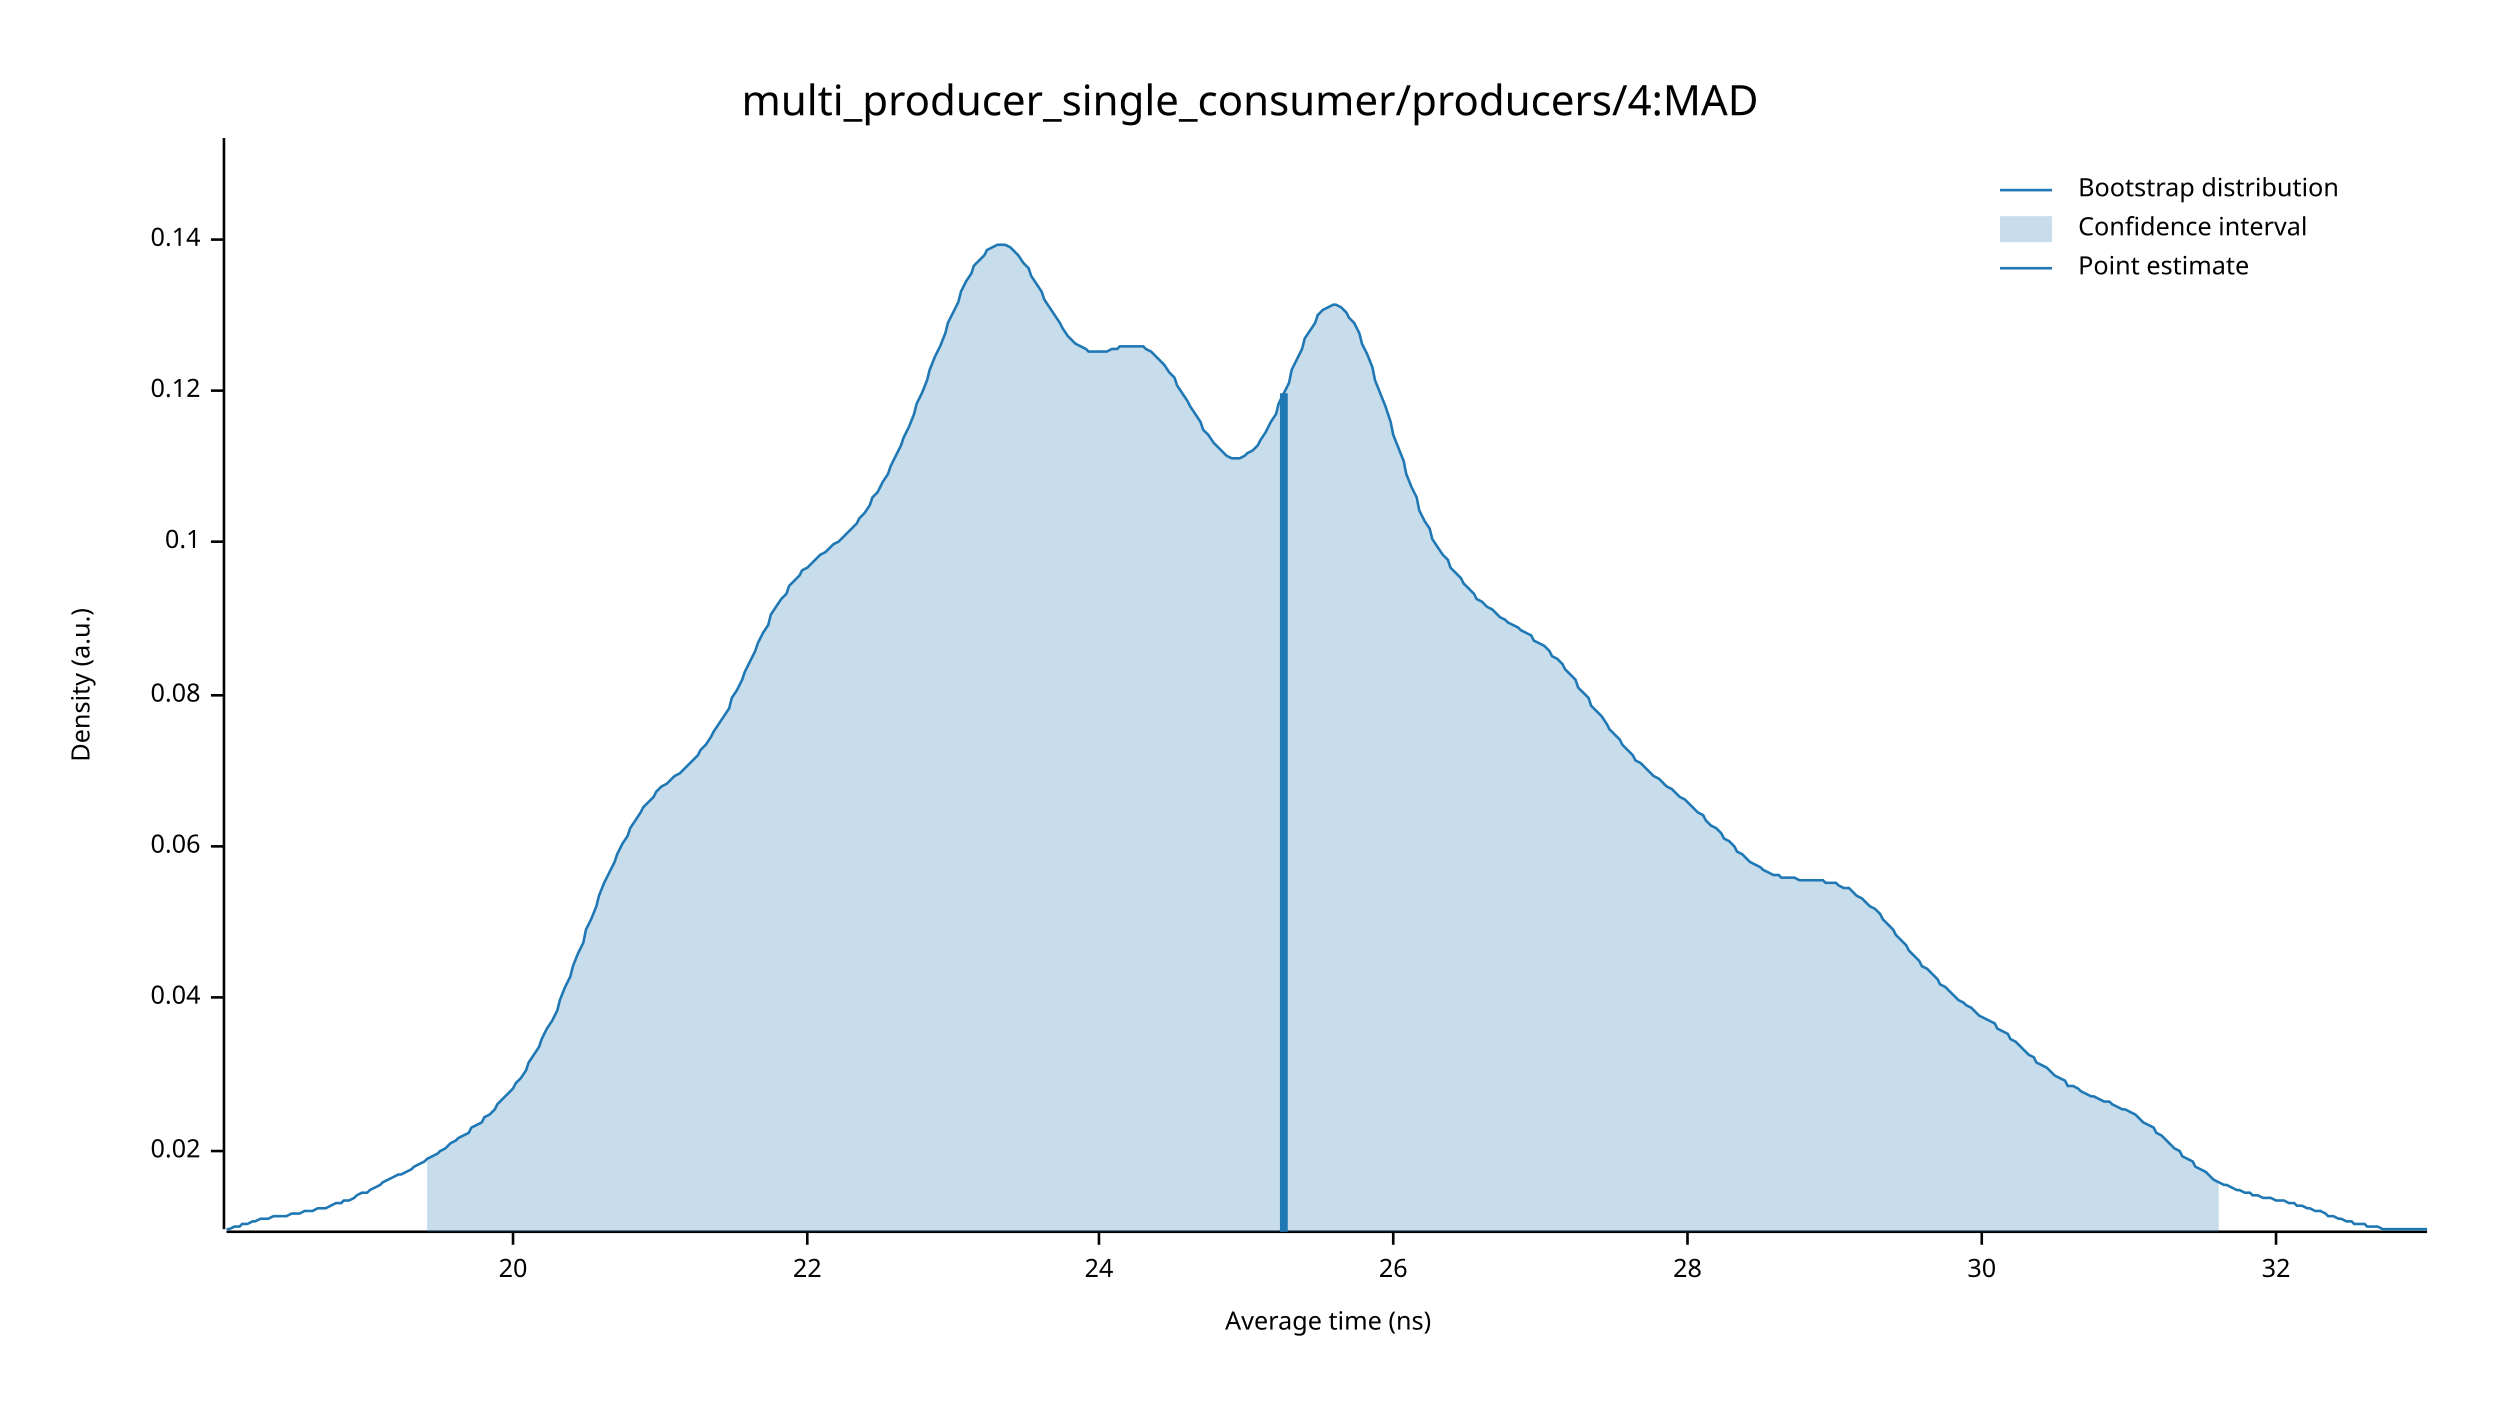
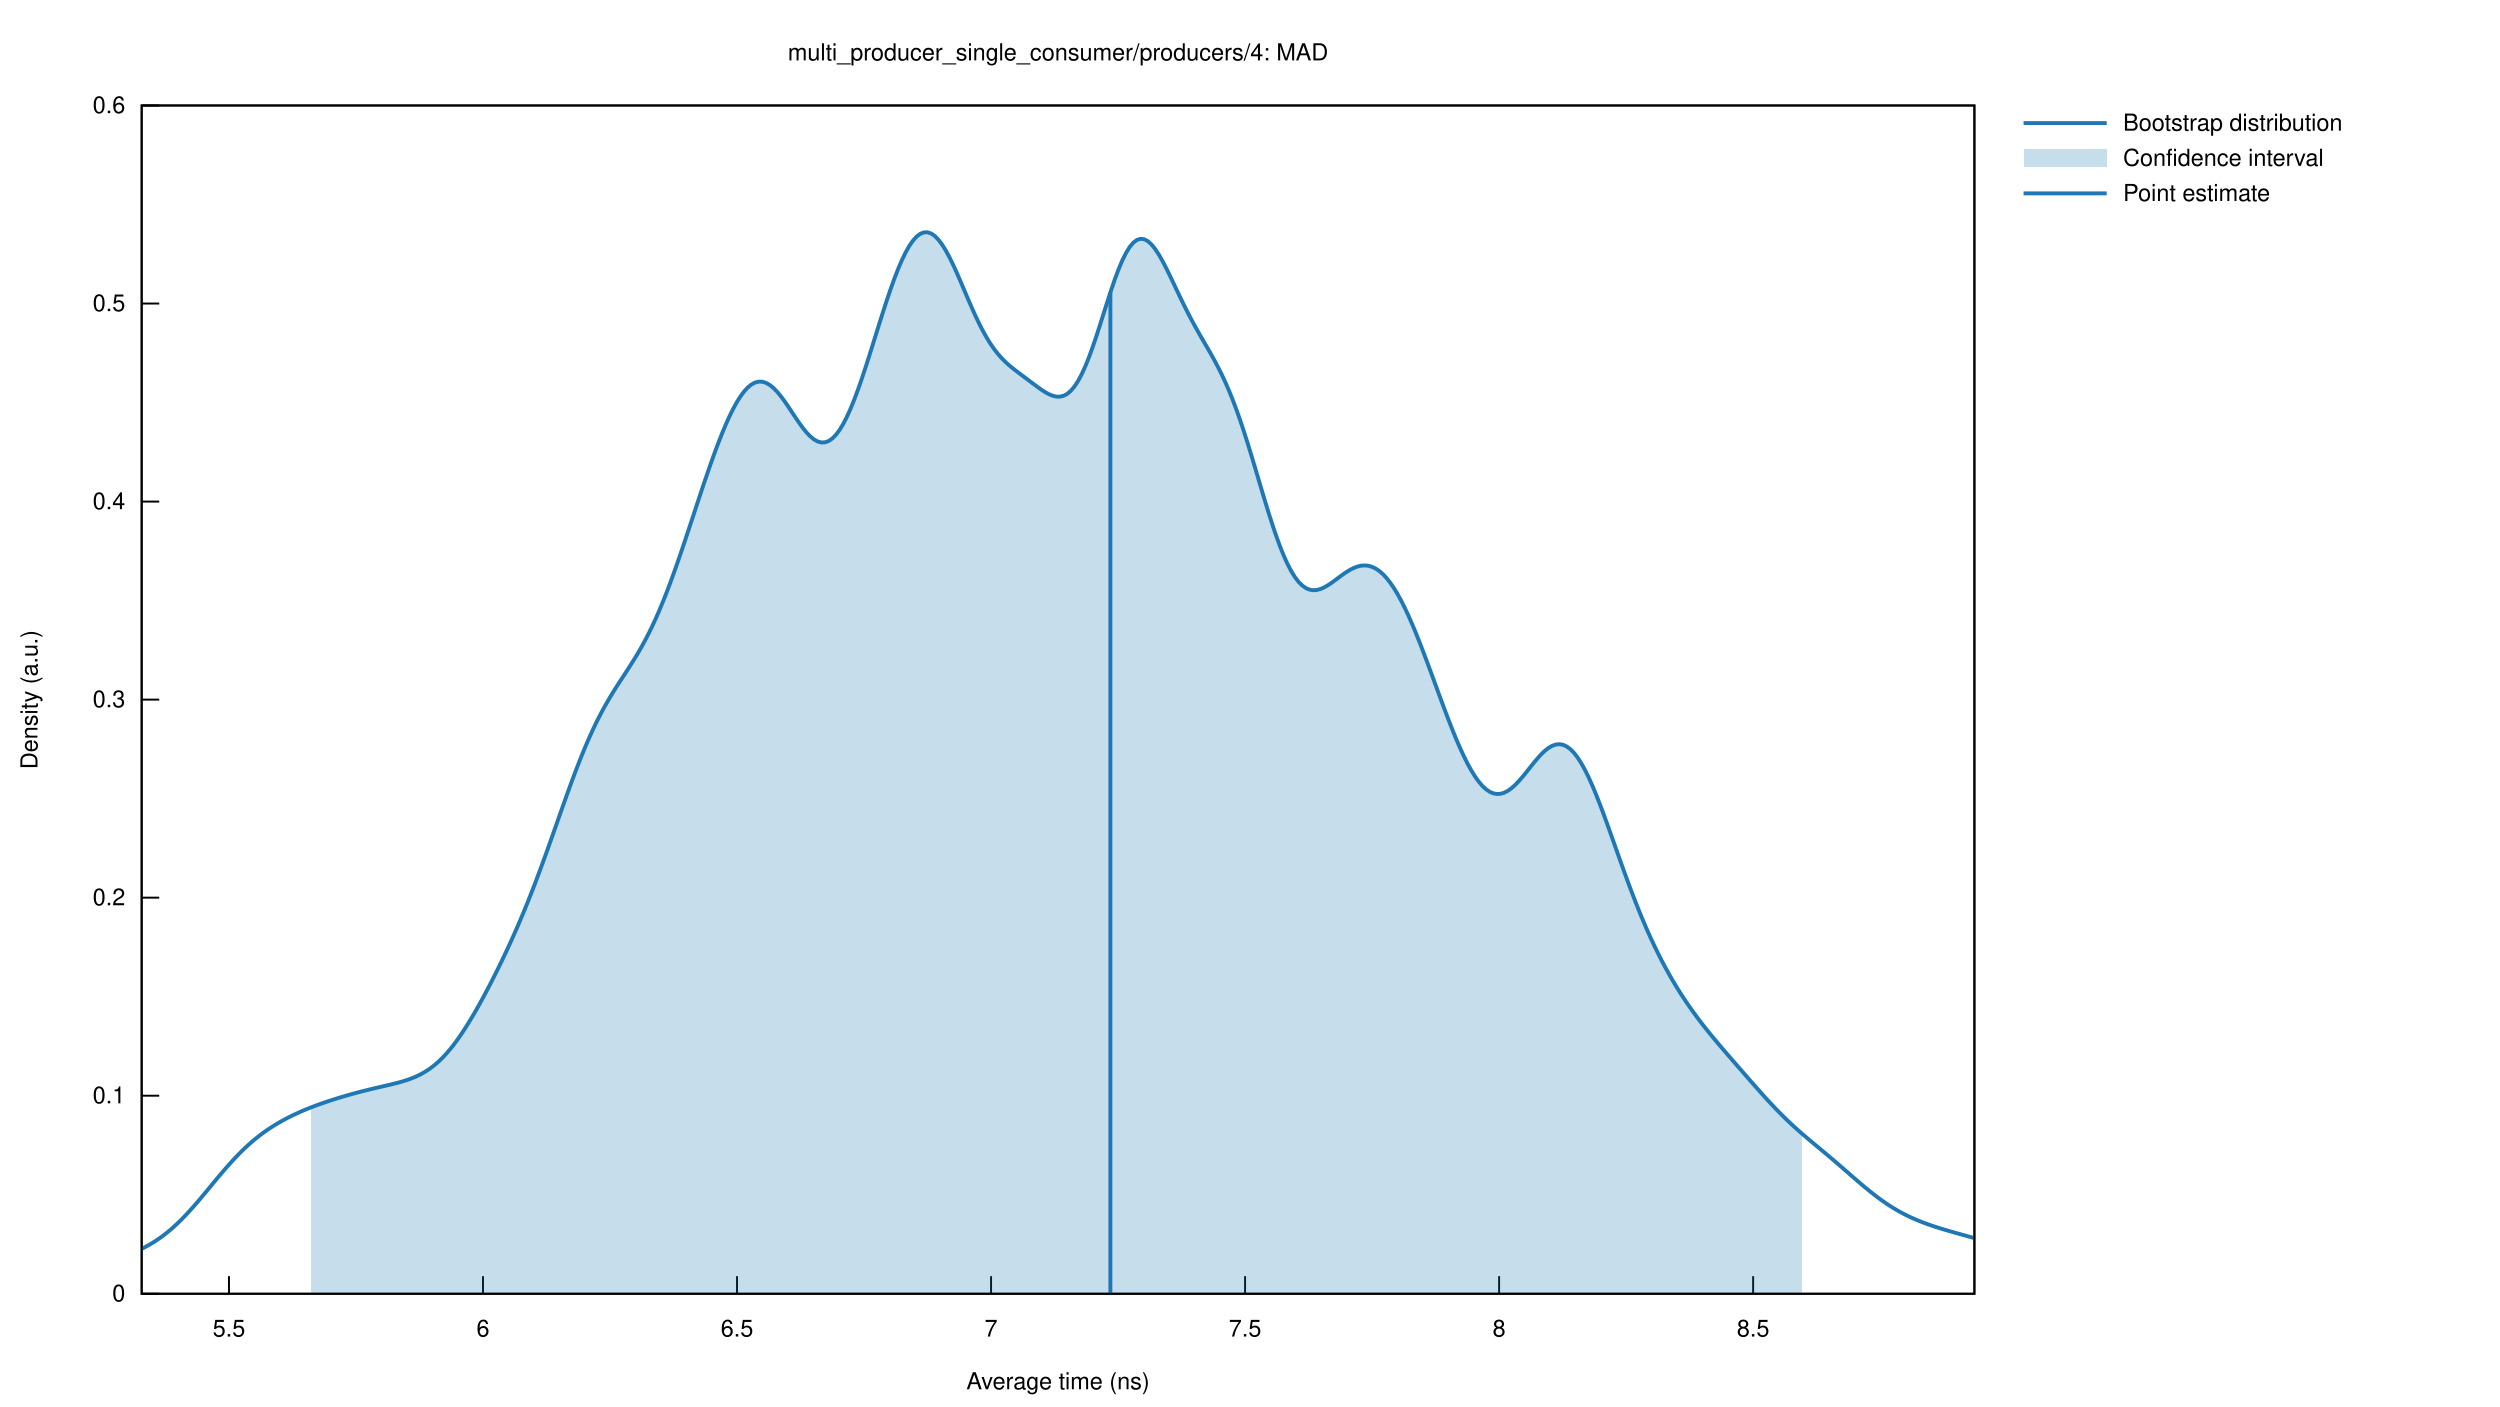
- <svg xmlns="http://www.w3.org/2000/svg" width="960" height="540" viewBox="0 0 960 540">
-   <text x="480" y="32" dy="0.76em" text-anchor="middle" font-family="sans-serif" font-size="16.129" opacity="1" fill="#000000">
- multi_producer_single_consumer/producers/4:MAD
- </text>
-   <text x="27" y="263" dy="0.76em" text-anchor="middle" font-family="sans-serif" font-size="9.677" opacity="1" fill="#000000" transform="rotate(270, 27, 263)">
- Density (a.u.)
- </text>
-   <text x="510" y="513" dy="-0.5ex" text-anchor="middle" font-family="sans-serif" font-size="9.677" opacity="1" fill="#000000">
- Average time (ns)
- </text>
-   <polyline fill="none" opacity="1" stroke="#000000" stroke-width="1" points="86,53 86,472 " />
-   <text x="77" y="442" dy="0.5ex" text-anchor="end" font-family="sans-serif" font-size="9.677" opacity="1" fill="#000000">
- 0.02
- </text>
-   <polyline fill="none" opacity="1" stroke="#000000" stroke-width="1" points="81,442 86,442 " />
-   <text x="77" y="383" dy="0.5ex" text-anchor="end" font-family="sans-serif" font-size="9.677" opacity="1" fill="#000000">
- 0.04
- </text>
-   <polyline fill="none" opacity="1" stroke="#000000" stroke-width="1" points="81,383 86,383 " />
-   <text x="77" y="325" dy="0.5ex" text-anchor="end" font-family="sans-serif" font-size="9.677" opacity="1" fill="#000000">
- 0.06
- </text>
-   <polyline fill="none" opacity="1" stroke="#000000" stroke-width="1" points="81,325 86,325 " />
-   <text x="77" y="267" dy="0.5ex" text-anchor="end" font-family="sans-serif" font-size="9.677" opacity="1" fill="#000000">
- 0.08
- </text>
-   <polyline fill="none" opacity="1" stroke="#000000" stroke-width="1" points="81,267 86,267 " />
-   <text x="77" y="208" dy="0.5ex" text-anchor="end" font-family="sans-serif" font-size="9.677" opacity="1" fill="#000000">
- 0.1
- </text>
-   <polyline fill="none" opacity="1" stroke="#000000" stroke-width="1" points="81,208 86,208 " />
-   <text x="77" y="150" dy="0.5ex" text-anchor="end" font-family="sans-serif" font-size="9.677" opacity="1" fill="#000000">
- 0.12
- </text>
-   <polyline fill="none" opacity="1" stroke="#000000" stroke-width="1" points="81,150 86,150 " />
-   <text x="77" y="92" dy="0.5ex" text-anchor="end" font-family="sans-serif" font-size="9.677" opacity="1" fill="#000000">
- 0.14
- </text>
-   <polyline fill="none" opacity="1" stroke="#000000" stroke-width="1" points="81,92 86,92 " />
-   <polyline fill="none" opacity="1" stroke="#000000" stroke-width="1" points="87,473 932,473 " />
-   <text x="197" y="483" dy="0.76em" text-anchor="middle" font-family="sans-serif" font-size="9.677" opacity="1" fill="#000000">
- 20
- </text>
-   <polyline fill="none" opacity="1" stroke="#000000" stroke-width="1" points="197,473 197,478 " />
-   <text x="310" y="483" dy="0.76em" text-anchor="middle" font-family="sans-serif" font-size="9.677" opacity="1" fill="#000000">
- 22
- </text>
-   <polyline fill="none" opacity="1" stroke="#000000" stroke-width="1" points="310,473 310,478 " />
-   <text x="422" y="483" dy="0.76em" text-anchor="middle" font-family="sans-serif" font-size="9.677" opacity="1" fill="#000000">
- 24
- </text>
-   <polyline fill="none" opacity="1" stroke="#000000" stroke-width="1" points="422,473 422,478 " />
-   <text x="535" y="483" dy="0.76em" text-anchor="middle" font-family="sans-serif" font-size="9.677" opacity="1" fill="#000000">
- 26
- </text>
-   <polyline fill="none" opacity="1" stroke="#000000" stroke-width="1" points="535,473 535,478 " />
-   <text x="648" y="483" dy="0.76em" text-anchor="middle" font-family="sans-serif" font-size="9.677" opacity="1" fill="#000000">
- 28
- </text>
-   <polyline fill="none" opacity="1" stroke="#000000" stroke-width="1" points="648,473 648,478 " />
-   <text x="761" y="483" dy="0.76em" text-anchor="middle" font-family="sans-serif" font-size="9.677" opacity="1" fill="#000000">
- 30
- </text>
-   <polyline fill="none" opacity="1" stroke="#000000" stroke-width="1" points="761,473 761,478 " />
-   <text x="874" y="483" dy="0.76em" text-anchor="middle" font-family="sans-serif" font-size="9.677" opacity="1" fill="#000000">
- 32
- </text>
-   <polyline fill="none" opacity="1" stroke="#000000" stroke-width="1" points="874,473 874,478 " />
-   <polyline fill="none" opacity="1" stroke="#1F78B4" stroke-width="1" points="87,472 88,472 90,471 92,471 93,470 95,470 97,469 98,469 100,468 102,468 103,468 105,467 107,467 109,467 110,467 112,466 114,466 115,466 117,465 119,465 120,465 122,464 124,464 125,464 127,463 129,462 131,462 132,461 134,461 136,460 137,459 139,458 141,458 142,457 144,456 146,455 147,454 149,453 151,452 153,451 154,451 156,450 158,449 159,448 161,447 163,446 164,445 166,444 168,443 169,442 171,441 173,439 175,438 176,437 178,436 180,435 181,433 183,432 185,431 186,429 188,428 190,426 191,424 193,422 195,420 197,418 198,416 200,414 202,411 203,408 205,405 207,402 208,399 210,395 212,392 214,388 215,384 217,379 219,375 220,371 222,366 224,362 225,357 227,353 229,348 230,344 232,339 234,335 236,331 237,328 239,324 241,321 242,318 244,315 246,312 247,310 249,308 251,306 252,304 254,302 256,301 258,299 259,298 261,297 263,295 264,294 266,292 268,290 269,288 271,286 273,283 274,281 276,278 278,275 280,272 281,268 283,265 285,261 286,258 288,254 290,250 291,247 293,243 295,240 296,236 298,233 300,230 302,228 303,225 305,223 307,221 308,219 310,218 312,216 313,215 315,213 317,212 318,211 320,209 322,208 324,206 325,205 327,203 329,201 330,199 332,197 334,194 335,191 337,189 339,185 341,182 342,179 344,175 346,171 347,168 349,164 351,159 352,155 354,151 356,146 357,142 359,137 361,133 363,128 364,124 366,120 368,116 369,112 371,108 373,105 374,102 376,100 378,98 379,96 381,95 383,94 385,94 386,94 388,95 390,97 391,98 393,101 395,103 396,106 398,109 400,112 401,115 403,118 405,121 407,124 408,126 410,129 412,131 413,132 415,133 417,134 418,135 420,135 422,135 423,135 425,135 427,134 429,134 430,133 432,133 434,133 435,133 437,133 439,133 440,134 442,135 444,137 445,138 447,140 449,143 451,145 452,148 454,151 456,154 457,156 459,159 461,162 462,165 464,167 466,170 468,172 469,173 471,175 473,176 474,176 476,176 478,175 479,174 481,173 483,171 484,169 486,166 488,162 490,159 491,155 493,151 495,147 496,142 498,138 500,134 501,130 503,127 505,124 506,121 508,119 510,118 512,117 513,117 515,118 517,120 518,122 520,124 522,128 523,132 525,136 527,141 528,146 530,151 532,156 534,162 535,167 537,172 539,177 540,182 542,187 544,191 545,196 547,200 549,203 550,207 552,210 554,213 556,215 557,218 559,220 561,222 562,224 564,226 566,228 567,230 569,231 571,233 573,234 574,235 576,237 578,238 579,239 581,240 583,241 584,242 586,243 588,244 589,246 591,247 593,248 595,250 596,252 598,253 600,255 601,257 603,259 605,261 606,264 608,266 610,268 611,271 613,273 615,275 617,278 618,280 620,282 622,284 623,286 625,288 627,290 628,292 630,293 632,295 633,296 635,298 637,299 639,301 640,302 642,303 644,305 645,306 647,307 649,309 650,310 652,312 654,313 655,315 657,317 659,318 661,320 662,322 664,323 666,325 667,327 669,328 671,330 672,331 674,332 676,333 677,334 679,335 681,336 683,336 684,337 686,337 688,337 689,337 691,338 693,338 694,338 696,338 698,338 700,338 701,339 703,339 705,339 706,340 708,341 710,341 711,342 713,344 715,345 716,346 718,348 720,349 722,351 723,353 725,355 727,357 728,359 730,361 732,363 733,365 735,367 737,369 738,371 740,372 742,374 744,376 745,378 747,379 749,381 750,382 752,384 754,385 755,386 757,387 759,389 760,390 762,391 764,392 766,393 767,395 769,396 771,397 772,399 774,400 776,402 777,403 779,405 781,406 782,408 784,409 786,410 788,412 789,413 791,414 793,415 794,417 796,417 798,418 799,419 801,420 803,421 804,421 806,422 808,423 810,423 811,424 813,425 815,426 816,426 818,427 820,428 821,429 823,431 825,432 827,433 828,435 830,436 832,438 833,439 835,441 837,442 838,444 840,445 842,446 843,448 845,449 847,450 849,452 850,453 852,454 854,455 855,455 857,456 859,457 860,457 862,458 864,458 865,459 867,459 869,460 871,460 872,460 874,461 876,461 877,461 879,462 881,462 882,463 884,463 886,464 887,464 889,465 891,465 893,466 894,467 896,467 898,468 899,468 901,469 903,469 904,470 906,470 908,470 909,471 911,471 913,471 915,472 916,472 918,472 920,472 921,472 923,472 925,472 926,472 928,472 930,472 932,472 " />
-   <polygon opacity="0.25" fill="#1F78B4" points="164,445 166,444 168,443 169,442 171,441 173,439 175,438 176,437 178,436 180,435 181,433 183,432 185,431 186,429 188,428 190,426 191,424 193,422 195,420 197,418 198,416 200,414 202,411 203,408 205,405 207,402 208,399 210,395 212,392 214,388 215,384 217,379 219,375 220,371 222,366 224,362 225,357 227,353 229,348 230,344 232,339 234,335 236,331 237,328 239,324 241,321 242,318 244,315 246,312 247,310 249,308 251,306 252,304 254,302 256,301 258,299 259,298 261,297 263,295 264,294 266,292 268,290 269,288 271,286 273,283 274,281 276,278 278,275 280,272 281,268 283,265 285,261 286,258 288,254 290,250 291,247 293,243 295,240 296,236 298,233 300,230 302,228 303,225 305,223 307,221 308,219 310,218 312,216 313,215 315,213 317,212 318,211 320,209 322,208 324,206 325,205 327,203 329,201 330,199 332,197 334,194 335,191 337,189 339,185 341,182 342,179 344,175 346,171 347,168 349,164 351,159 352,155 354,151 356,146 357,142 359,137 361,133 363,128 364,124 366,120 368,116 369,112 371,108 373,105 374,102 376,100 378,98 379,96 381,95 383,94 385,94 386,94 388,95 390,97 391,98 393,101 395,103 396,106 398,109 400,112 401,115 403,118 405,121 407,124 408,126 410,129 412,131 413,132 415,133 417,134 418,135 420,135 422,135 423,135 425,135 427,134 429,134 430,133 432,133 434,133 435,133 437,133 439,133 440,134 442,135 444,137 445,138 447,140 449,143 451,145 452,148 454,151 456,154 457,156 459,159 461,162 462,165 464,167 466,170 468,172 469,173 471,175 473,176 474,176 476,176 478,175 479,174 481,173 483,171 484,169 486,166 488,162 490,159 491,155 493,151 495,147 496,142 498,138 500,134 501,130 503,127 505,124 506,121 508,119 510,118 512,117 513,117 515,118 517,120 518,122 520,124 522,128 523,132 525,136 527,141 528,146 530,151 532,156 534,162 535,167 537,172 539,177 540,182 542,187 544,191 545,196 547,200 549,203 550,207 552,210 554,213 556,215 557,218 559,220 561,222 562,224 564,226 566,228 567,230 569,231 571,233 573,234 574,235 576,237 578,238 579,239 581,240 583,241 584,242 586,243 588,244 589,246 591,247 593,248 595,250 596,252 598,253 600,255 601,257 603,259 605,261 606,264 608,266 610,268 611,271 613,273 615,275 617,278 618,280 620,282 622,284 623,286 625,288 627,290 628,292 630,293 632,295 633,296 635,298 637,299 639,301 640,302 642,303 644,305 645,306 647,307 649,309 650,310 652,312 654,313 655,315 657,317 659,318 661,320 662,322 664,323 666,325 667,327 669,328 671,330 672,331 674,332 676,333 677,334 679,335 681,336 683,336 684,337 686,337 688,337 689,337 691,338 693,338 694,338 696,338 698,338 700,338 701,339 703,339 705,339 706,340 708,341 710,341 711,342 713,344 715,345 716,346 718,348 720,349 722,351 723,353 725,355 727,357 728,359 730,361 732,363 733,365 735,367 737,369 738,371 740,372 742,374 744,376 745,378 747,379 749,381 750,382 752,384 754,385 755,386 757,387 759,389 760,390 762,391 764,392 766,393 767,395 769,396 771,397 772,399 774,400 776,402 777,403 779,405 781,406 782,408 784,409 786,410 788,412 789,413 791,414 793,415 794,417 796,417 798,418 799,419 801,420 803,421 804,421 806,422 808,423 810,423 811,424 813,425 815,426 816,426 818,427 820,428 821,429 823,431 825,432 827,433 828,435 830,436 832,438 833,439 835,441 837,442 838,444 840,445 842,446 843,448 845,449 847,450 849,452 850,453 852,454 852,473 164,473 " />
-   <polyline fill="none" opacity="1" stroke="#1F78B4" stroke-width="3" points="493,473 493,151 " />
-   <text x="798" y="68" dy="0.76em" text-anchor="start" font-family="sans-serif" font-size="9.677" opacity="1" fill="#000000">
- Bootstrap distribution
- </text>
-   <text x="798" y="83" dy="0.76em" text-anchor="start" font-family="sans-serif" font-size="9.677" opacity="1" fill="#000000">
- Confidence interval
- </text>
-   <text x="798" y="98" dy="0.76em" text-anchor="start" font-family="sans-serif" font-size="9.677" opacity="1" fill="#000000">
- Point estimate
- </text>
-   <polyline fill="none" opacity="1" stroke="#1F78B4" stroke-width="1" points="768,73 788,73 " />
-   <rect x="768" y="83" width="20" height="10" opacity="0.25" fill="#1F78B4" stroke="none" />
-   <polyline fill="none" opacity="1" stroke="#1F78B4" stroke-width="1" points="768,103 788,103 " />
+ <svg xmlns="http://www.w3.org/2000/svg" xmlns:xlink="http://www.w3.org/1999/xlink" viewBox="0 0 1280 720">
+   <g id="gnuplot_canvas">
+     <rect x="0" y="0" width="1280" height="720" fill="none" />
+     <defs>
+       <circle id="gpDot" r="0.5" stroke-width="0.5" stroke="currentColor" />
+       <path id="gpPt0" stroke-width="0.222" stroke="currentColor" d="M-1,0 h2 M0,-1 v2" />
+       <path id="gpPt1" stroke-width="0.222" stroke="currentColor" d="M-1,-1 L1,1 M1,-1 L-1,1" />
+       <path id="gpPt2" stroke-width="0.222" stroke="currentColor" d="M-1,0 L1,0 M0,-1 L0,1 M-1,-1 L1,1 M-1,1 L1,-1" />
+       <rect id="gpPt3" stroke-width="0.222" stroke="currentColor" x="-1" y="-1" width="2" height="2" />
+       <rect id="gpPt4" stroke-width="0.222" stroke="currentColor" fill="currentColor" x="-1" y="-1" width="2" height="2" />
+       <circle id="gpPt5" stroke-width="0.222" stroke="currentColor" cx="0" cy="0" r="1" />
+       <use xlink:href="#gpPt5" id="gpPt6" fill="currentColor" stroke="none" />
+       <path id="gpPt7" stroke-width="0.222" stroke="currentColor" d="M0,-1.33 L-1.33,0.67 L1.33,0.67 z" />
+       <use xlink:href="#gpPt7" id="gpPt8" fill="currentColor" stroke="none" />
+       <use xlink:href="#gpPt7" id="gpPt9" stroke="currentColor" transform="rotate(180)" />
+       <use xlink:href="#gpPt9" id="gpPt10" fill="currentColor" stroke="none" />
+       <use xlink:href="#gpPt3" id="gpPt11" stroke="currentColor" transform="rotate(45)" />
+       <use xlink:href="#gpPt11" id="gpPt12" fill="currentColor" stroke="none" />
+       <path id="gpPt13" stroke-width="0.222" stroke="currentColor" d="M0,1.330 L1.265,0.411 L0.782,-1.067 L-0.782,-1.076 L-1.265,0.411 z" />
+       <use xlink:href="#gpPt13" id="gpPt14" fill="currentColor" stroke="none" />
+       <filter id="textbox" filterUnits="objectBoundingBox" x="0" y="0" height="1" width="1">
+         <feFlood flood-color="white" flood-opacity="1" result="bgnd" />
+         <feComposite in="SourceGraphic" in2="bgnd" operator="atop" />
+       </filter>
+       <filter id="greybox" filterUnits="objectBoundingBox" x="0" y="0" height="1" width="1">
+         <feFlood flood-color="lightgrey" flood-opacity="1" result="grey" />
+         <feComposite in="SourceGraphic" in2="grey" operator="atop" />
+       </filter>
+     </defs>
+     <g fill="none" color="white" stroke="currentColor" stroke-width="1.00" stroke-linecap="butt" stroke-linejoin="miter">
+ </g>
+     <g fill="none" color="black" stroke="currentColor" stroke-width="1.00" stroke-linecap="butt" stroke-linejoin="miter">
+       <path stroke="black" d="M72.53,662.40 L81.53,662.40  " />
+       <g transform="translate(64.14,666.30)" stroke="none" fill="black" font-family="Helvetica" font-size="12.00" text-anchor="end">
+         <text>
+           <tspan font-family="Helvetica"> 0</tspan>
+         </text>
+       </g>
+     </g>
+     <g fill="none" color="black" stroke="currentColor" stroke-width="1.00" stroke-linecap="butt" stroke-linejoin="miter">
+       <path stroke="black" d="M72.53,561.00 L81.53,561.00  " />
+       <g transform="translate(64.14,564.90)" stroke="none" fill="black" font-family="Helvetica" font-size="12.00" text-anchor="end">
+         <text>
+           <tspan font-family="Helvetica"> 0.1</tspan>
+         </text>
+       </g>
+     </g>
+     <g fill="none" color="black" stroke="currentColor" stroke-width="1.00" stroke-linecap="butt" stroke-linejoin="miter">
+       <path stroke="black" d="M72.53,459.60 L81.53,459.60  " />
+       <g transform="translate(64.14,463.50)" stroke="none" fill="black" font-family="Helvetica" font-size="12.00" text-anchor="end">
+         <text>
+           <tspan font-family="Helvetica"> 0.2</tspan>
+         </text>
+       </g>
+     </g>
+     <g fill="none" color="black" stroke="currentColor" stroke-width="1.00" stroke-linecap="butt" stroke-linejoin="miter">
+       <path stroke="black" d="M72.53,358.20 L81.53,358.20  " />
+       <g transform="translate(64.14,362.10)" stroke="none" fill="black" font-family="Helvetica" font-size="12.00" text-anchor="end">
+         <text>
+           <tspan font-family="Helvetica"> 0.3</tspan>
+         </text>
+       </g>
+     </g>
+     <g fill="none" color="black" stroke="currentColor" stroke-width="1.00" stroke-linecap="butt" stroke-linejoin="miter">
+       <path stroke="black" d="M72.53,256.81 L81.53,256.81  " />
+       <g transform="translate(64.14,260.71)" stroke="none" fill="black" font-family="Helvetica" font-size="12.00" text-anchor="end">
+         <text>
+           <tspan font-family="Helvetica"> 0.4</tspan>
+         </text>
+       </g>
+     </g>
+     <g fill="none" color="black" stroke="currentColor" stroke-width="1.00" stroke-linecap="butt" stroke-linejoin="miter">
+       <path stroke="black" d="M72.53,155.41 L81.53,155.41  " />
+       <g transform="translate(64.14,159.31)" stroke="none" fill="black" font-family="Helvetica" font-size="12.00" text-anchor="end">
+         <text>
+           <tspan font-family="Helvetica"> 0.5</tspan>
+         </text>
+       </g>
+     </g>
+     <g fill="none" color="black" stroke="currentColor" stroke-width="1.00" stroke-linecap="butt" stroke-linejoin="miter">
+       <path stroke="black" d="M72.53,54.01 L81.53,54.01  " />
+       <g transform="translate(64.14,57.91)" stroke="none" fill="black" font-family="Helvetica" font-size="12.00" text-anchor="end">
+         <text>
+           <tspan font-family="Helvetica"> 0.6</tspan>
+         </text>
+       </g>
+     </g>
+     <g fill="none" color="black" stroke="currentColor" stroke-width="1.00" stroke-linecap="butt" stroke-linejoin="miter">
+       <path stroke="black" d="M117.23,662.40 L117.23,653.40  " />
+       <g transform="translate(117.23,684.30)" stroke="none" fill="black" font-family="Helvetica" font-size="12.00" text-anchor="middle">
+         <text>
+           <tspan font-family="Helvetica"> 5.5</tspan>
+         </text>
+       </g>
+     </g>
+     <g fill="none" color="black" stroke="currentColor" stroke-width="1.00" stroke-linecap="butt" stroke-linejoin="miter">
+       <path stroke="black" d="M247.29,662.40 L247.29,653.40  " />
+       <g transform="translate(247.29,684.30)" stroke="none" fill="black" font-family="Helvetica" font-size="12.00" text-anchor="middle">
+         <text>
+           <tspan font-family="Helvetica"> 6</tspan>
+         </text>
+       </g>
+     </g>
+     <g fill="none" color="black" stroke="currentColor" stroke-width="1.00" stroke-linecap="butt" stroke-linejoin="miter">
+       <path stroke="black" d="M377.35,662.40 L377.35,653.40  " />
+       <g transform="translate(377.35,684.30)" stroke="none" fill="black" font-family="Helvetica" font-size="12.00" text-anchor="middle">
+         <text>
+           <tspan font-family="Helvetica"> 6.5</tspan>
+         </text>
+       </g>
+     </g>
+     <g fill="none" color="black" stroke="currentColor" stroke-width="1.00" stroke-linecap="butt" stroke-linejoin="miter">
+       <path stroke="black" d="M507.42,662.40 L507.42,653.40  " />
+       <g transform="translate(507.42,684.30)" stroke="none" fill="black" font-family="Helvetica" font-size="12.00" text-anchor="middle">
+         <text>
+           <tspan font-family="Helvetica"> 7</tspan>
+         </text>
+       </g>
+     </g>
+     <g fill="none" color="black" stroke="currentColor" stroke-width="1.00" stroke-linecap="butt" stroke-linejoin="miter">
+       <path stroke="black" d="M637.48,662.40 L637.48,653.40  " />
+       <g transform="translate(637.48,684.30)" stroke="none" fill="black" font-family="Helvetica" font-size="12.00" text-anchor="middle">
+         <text>
+           <tspan font-family="Helvetica"> 7.5</tspan>
+         </text>
+       </g>
+     </g>
+     <g fill="none" color="black" stroke="currentColor" stroke-width="1.00" stroke-linecap="butt" stroke-linejoin="miter">
+       <path stroke="black" d="M767.54,662.40 L767.54,653.40  " />
+       <g transform="translate(767.54,684.30)" stroke="none" fill="black" font-family="Helvetica" font-size="12.00" text-anchor="middle">
+         <text>
+           <tspan font-family="Helvetica"> 8</tspan>
+         </text>
+       </g>
+     </g>
+     <g fill="none" color="black" stroke="currentColor" stroke-width="1.00" stroke-linecap="butt" stroke-linejoin="miter">
+       <path stroke="black" d="M897.60,662.40 L897.60,653.40  " />
+       <g transform="translate(897.60,684.30)" stroke="none" fill="black" font-family="Helvetica" font-size="12.00" text-anchor="middle">
+         <text>
+           <tspan font-family="Helvetica"> 8.5</tspan>
+         </text>
+       </g>
+     </g>
+     <g fill="none" color="black" stroke="currentColor" stroke-width="1.00" stroke-linecap="butt" stroke-linejoin="miter">
+ </g>
+     <g fill="none" color="black" stroke="currentColor" stroke-width="1.00" stroke-linecap="butt" stroke-linejoin="miter">
+       <path stroke="black" d="M72.53,54.01 L72.53,662.40 L1010.90,662.40 L1010.90,54.01 L72.53,54.01 Z  " />
+     </g>
+     <g fill="none" color="black" stroke="currentColor" stroke-width="1.00" stroke-linecap="butt" stroke-linejoin="miter">
+ </g>
+     <g id="gnuplot_plot_1">
+       <g fill="none" color="white" stroke="black" stroke-width="2.00" stroke-linecap="butt" stroke-linejoin="miter">
+ </g>
+       <g fill="none" color="black" stroke="currentColor" stroke-width="2.00" stroke-linecap="butt" stroke-linejoin="miter">
+         <g transform="translate(1087.02,66.91)" stroke="none" fill="black" font-family="Helvetica" font-size="12.00" text-anchor="start">
+           <text>
+             <tspan font-family="Helvetica">Bootstrap distribution</tspan>
+           </text>
+         </g>
+       </g>
+       <g fill="none" color="black" stroke="currentColor" stroke-width="2.00" stroke-linecap="butt" stroke-linejoin="miter">
+         <path stroke="rgb( 31, 120, 180)" d="M1036.07,63.01 L1078.63,63.01 M72.53,639.41 L74.41,638.45 L76.29,637.42 L78.17,636.30 L80.05,635.10 L81.93,633.82   L83.81,632.43 L85.69,630.95 L87.57,629.38 L89.45,627.71 L91.34,625.94 L93.22,624.08 L95.10,622.14 L96.98,620.11   L98.86,618.02 L100.74,615.86 L102.62,613.66 L104.50,611.41 L106.38,609.15 L108.26,606.87 L110.14,604.60 L112.02,602.35   L113.90,600.13 L115.78,597.95 L117.66,595.82 L119.54,593.76 L121.42,591.77 L123.30,589.86 L125.18,588.03 L127.06,586.29   L128.95,584.62 L130.83,583.05 L132.71,581.55 L134.59,580.13 L136.47,578.79 L138.35,577.53 L140.23,576.33 L142.11,575.19   L143.99,574.11 L145.87,573.08 L147.75,572.10 L149.63,571.17 L151.51,570.28 L153.39,569.42 L155.27,568.61 L157.15,567.82   L159.03,567.07 L160.91,566.35 L162.79,565.65 L164.67,564.98 L166.56,564.33 L168.44,563.69 L170.32,563.08 L172.20,562.49   L174.08,561.91 L175.96,561.35 L177.84,560.81 L179.72,560.28 L181.60,559.76 L183.48,559.26 L185.36,558.77 L187.24,558.29   L189.12,557.83 L191.00,557.38 L192.88,556.94 L194.76,556.50 L196.64,556.07 L198.52,555.63 L200.40,555.18 L202.28,554.72   L204.17,554.23 L206.05,553.70 L207.93,553.12 L209.81,552.47 L211.69,551.75 L213.57,550.93 L215.45,550.00 L217.33,548.94   L219.21,547.75 L221.09,546.41 L222.97,544.91 L224.85,543.23 L226.73,541.39 L228.61,539.37 L230.49,537.17 L232.37,534.80   L234.25,532.26 L236.13,529.56 L238.01,526.71 L239.89,523.72 L241.78,520.61 L243.66,517.38 L245.54,514.04 L247.42,510.61   L249.30,507.09 L251.18,503.49 L253.06,499.80 L254.94,496.04 L256.82,492.19 L258.70,488.25 L260.58,484.22 L262.46,480.09   L264.34,475.85 L266.22,471.50 L268.10,467.02 L269.98,462.42 L271.86,457.69 L273.74,452.84 L275.62,447.86 L277.50,442.78   L279.39,437.60 L281.27,432.35 L283.15,427.03 L285.03,421.69 L286.91,416.35 L288.79,411.03 L290.67,405.78 L292.55,400.62   L294.43,395.57 L296.31,390.68 L298.19,385.96 L300.07,381.43 L301.95,377.11 L303.83,373.00 L305.71,369.11 L307.59,365.43   L309.47,361.95 L311.35,358.65 L313.23,355.50 L315.11,352.47 L317.00,349.53 L318.88,346.65 L320.76,343.77 L322.64,340.86   L324.52,337.87 L326.40,334.78 L328.28,331.54 L330.16,328.12 L332.04,324.50 L333.92,320.67 L335.80,316.60 L337.68,312.29   L339.56,307.75 L341.44,302.99 L343.32,298.01 L345.20,292.84 L347.08,287.50 L348.96,282.02 L350.84,276.44 L352.72,270.77   L354.61,265.07 L356.49,259.35 L358.37,253.66 L360.25,248.03 L362.13,242.50 L364.01,237.09 L365.89,231.86 L367.77,226.83   L369.65,222.04 L371.53,217.53 L373.41,213.34 L375.29,209.50 L377.17,206.06 L379.05,203.05 L380.93,200.49 L382.81,198.43   L384.69,196.89 L386.57,195.87 L388.45,195.39 L390.33,195.45 L392.22,196.02 L394.10,197.09 L395.98,198.61 L397.86,200.53   L399.74,202.80 L401.62,205.33 L403.50,208.06 L405.38,210.88 L407.26,213.72 L409.14,216.47 L411.02,219.06 L412.90,221.38   L414.78,223.36 L416.66,224.91 L418.54,225.99 L420.42,226.53 L422.30,226.49 L424.18,225.84 L426.06,224.58 L427.94,222.69   L429.83,220.19 L431.71,217.10 L433.59,213.45 L435.47,209.29 L437.35,204.67 L439.23,199.65 L441.11,194.28 L442.99,188.64   L444.87,182.79 L446.75,176.81 L448.63,170.78 L450.51,164.77 L452.39,158.84 L454.27,153.09 L456.15,147.57 L458.03,142.36   L459.91,137.53 L461.79,133.15 L463.67,129.26 L465.55,125.93 L467.44,123.20 L469.32,121.11 L471.20,119.70 L473.08,118.97   L474.96,118.94 L476.84,119.60 L478.72,120.92 L480.60,122.87 L482.48,125.40 L484.36,128.45 L486.24,131.95 L488.12,135.82   L490.00,139.96 L491.88,144.28 L493.76,148.70 L495.64,153.12 L497.52,157.45 L499.40,161.62 L501.28,165.58 L503.16,169.26   L505.05,172.65 L506.93,175.71 L508.81,178.46 L510.69,180.90 L512.57,183.06 L514.45,184.99 L516.33,186.72 L518.21,188.30   L520.09,189.78 L521.97,191.21 L523.85,192.61 L525.73,194.02 L527.61,195.43 L529.49,196.84 L531.37,198.23 L533.25,199.56   L535.13,200.78 L537.01,201.81 L538.89,202.60 L540.77,203.05 L542.66,203.09 L544.54,202.64 L546.42,201.65 L548.30,200.05   L550.18,197.81 L552.06,194.91 L553.94,191.37 L555.82,187.22 L557.70,182.51 L559.58,177.33 L561.46,171.76 L563.34,165.94   L565.22,160.00 L567.10,154.07 L568.98,148.30 L570.86,142.83 L572.74,137.81 L574.62,133.34 L576.50,129.54 L578.38,126.48   L580.27,124.24 L582.15,122.83 L584.03,122.26 L585.91,122.51 L587.79,123.54 L589.67,125.28 L591.55,127.64 L593.43,130.53   L595.31,133.84 L597.19,137.47 L599.07,141.30 L600.95,145.25 L602.83,149.23 L604.71,153.16 L606.59,157.00 L608.47,160.71   L610.35,164.28 L612.23,167.72 L614.11,171.06 L615.99,174.32 L617.88,177.56 L619.76,180.83 L621.64,184.20 L623.52,187.74   L625.40,191.48 L627.28,195.49 L629.16,199.80 L631.04,204.43 L632.92,209.40 L634.80,214.70 L636.68,220.30 L638.56,226.18   L640.44,232.27 L642.32,238.53 L644.20,244.86 L646.08,251.20 L647.96,257.46 L649.84,263.56 L651.72,269.40 L653.60,274.92   L655.49,280.04 L657.37,284.70 L659.25,288.85 L661.13,292.45 L663.01,295.48 L664.89,297.93 L666.77,299.80 L668.65,301.12   L670.53,301.90 L672.41,302.20 L674.29,302.06 L676.17,301.54 L678.05,300.70 L679.93,299.62 L681.81,298.36 L683.69,296.99   L685.57,295.59 L687.45,294.21 L689.33,292.92 L691.21,291.76 L693.10,290.80 L694.98,290.08 L696.86,289.63 L698.74,289.49   L700.62,289.68 L702.50,290.22 L704.38,291.12 L706.26,292.40 L708.14,294.05 L710.02,296.08 L711.90,298.49 L713.78,301.25   L715.66,304.36 L717.54,307.81 L719.42,311.56 L721.30,315.60 L723.18,319.90 L725.06,324.43 L726.94,329.15 L728.82,334.03   L730.71,339.03 L732.59,344.12 L734.47,349.25 L736.35,354.39 L738.23,359.50 L740.11,364.53 L741.99,369.45 L743.87,374.22   L745.75,378.80 L747.63,383.14 L749.51,387.21 L751.39,390.98 L753.27,394.40 L755.15,397.45 L757.03,400.09 L758.91,402.30   L760.79,404.06 L762.67,405.36 L764.55,406.18 L766.43,406.52 L768.32,406.41 L770.20,405.84 L772.08,404.86 L773.96,403.50   L775.84,401.81 L777.72,399.84 L779.60,397.67 L781.48,395.36 L783.36,392.99 L785.24,390.64 L787.12,388.39 L789.00,386.31   L790.88,384.49 L792.76,383.00 L794.64,381.88 L796.52,381.21 L798.40,381.02 L800.28,381.34 L802.16,382.19 L804.04,383.58   L805.93,385.51 L807.81,387.96 L809.69,390.91 L811.57,394.31 L813.45,398.14 L815.33,402.33 L817.21,406.85 L819.09,411.64   L820.97,416.63 L822.85,421.78 L824.73,427.04 L826.61,432.34 L828.49,437.66 L830.37,442.94 L832.25,448.15 L834.13,453.26   L836.01,458.24 L837.89,463.09 L839.77,467.77 L841.65,472.29 L843.54,476.64 L845.42,480.81 L847.30,484.82 L849.18,488.66   L851.06,492.34 L852.94,495.87 L854.82,499.25 L856.70,502.50 L858.58,505.62 L860.46,508.62 L862.34,511.50 L864.22,514.29   L866.10,516.97 L867.98,519.57 L869.86,522.09 L871.74,524.54 L873.62,526.93 L875.50,529.26 L877.38,531.54 L879.26,533.79   L881.15,536.01 L883.03,538.20 L884.91,540.38 L886.79,542.55 L888.67,544.71 L890.55,546.87 L892.43,549.03 L894.31,551.19   L896.19,553.34 L898.07,555.48 L899.95,557.61 L901.83,559.72 L903.71,561.81 L905.59,563.86 L907.47,565.88 L909.35,567.86   L911.23,569.78 L913.11,571.66 L914.99,573.49 L916.87,575.27 L918.76,577.01 L920.64,578.69 L922.52,580.34 L924.40,581.96   L926.28,583.55 L928.16,585.13 L930.04,586.69 L931.92,588.26 L933.80,589.82 L935.68,591.40 L937.56,592.98 L939.44,594.58   L941.32,596.20 L943.20,597.83 L945.08,599.46 L946.96,601.10 L948.84,602.74 L950.72,604.37 L952.60,605.98 L954.48,607.57   L956.37,609.12 L958.25,610.64 L960.13,612.11 L962.01,613.52 L963.89,614.88 L965.77,616.19 L967.65,617.42 L969.53,618.60   L971.41,619.71 L973.29,620.76 L975.17,621.75 L977.05,622.69 L978.93,623.56 L980.81,624.39 L982.69,625.17 L984.57,625.91   L986.45,626.61 L988.33,627.27 L990.21,627.90 L992.09,628.51 L993.98,629.10 L995.86,629.67 L997.74,630.22 L999.62,630.76   L1001.50,631.30 L1003.38,631.82 L1005.26,632.35 L1007.14,632.87 L1009.02,633.39 L1010.90,633.92  " />
+       </g>
+     </g>
+     <g id="gnuplot_plot_2">
+       <g fill="none" color="white" stroke="rgb( 31, 120, 180)" stroke-width="1.00" stroke-linecap="butt" stroke-linejoin="miter">
+ </g>
+       <g fill="none" color="black" stroke="currentColor" stroke-width="1.00" stroke-linecap="butt" stroke-linejoin="miter">
+         <g transform="translate(1087.02,84.91)" stroke="none" fill="black" font-family="Helvetica" font-size="12.00" text-anchor="start">
+           <text>
+             <tspan font-family="Helvetica">Confidence interval</tspan>
+           </text>
+         </g>
+       </g>
+       <g fill="none" color="black" stroke="currentColor" stroke-width="1.00" stroke-linecap="butt" stroke-linejoin="miter">
+         <g stroke="none" shape-rendering="crispEdges">
+           <polygon fill="rgb( 31, 120, 180)" fill-opacity="0.25" points="1036.07,85.51 1078.63,85.51 1078.63,76.51 1036.07,76.51 " />
+           <polygon fill="rgb( 31, 120, 180)" fill-opacity="0.25" points="159.03,567.07 160.91,566.35 162.79,565.65 164.67,564.98 166.56,564.33 168.44,563.69 170.32,563.08 172.20,562.49 174.08,561.91 175.96,561.35 177.84,560.81 179.72,560.28 181.60,559.76 183.48,559.26 185.36,558.77 187.24,558.29 189.12,557.83 191.00,557.38 192.88,556.94 194.76,556.50 196.64,556.07 198.52,555.63 200.40,555.18 202.28,554.72 204.17,554.23 206.05,553.70 207.93,553.12 209.81,552.47 211.69,551.75 213.57,550.93 215.45,550.00 217.33,548.94 219.21,547.75 221.09,546.41 222.97,544.91 224.85,543.23 226.73,541.39 228.61,539.37 230.49,537.17 232.37,534.80 234.25,532.26 236.13,529.56 238.01,526.71 239.89,523.72 241.78,520.61 243.66,517.38 245.54,514.04 247.42,510.61 249.30,507.09 251.18,503.49 253.06,499.80 254.94,496.04 256.82,492.19 258.70,488.25 260.58,484.22 262.46,480.09 264.34,475.85 266.22,471.50 268.10,467.02 269.98,462.42 271.86,457.69 273.74,452.84 275.62,447.86 277.50,442.78 279.39,437.60 281.27,432.35 283.15,427.03 285.03,421.69 286.91,416.35 288.79,411.03 290.67,405.78 292.55,400.62 294.43,395.57 296.31,390.68 298.19,385.96 300.07,381.43 301.95,377.11 303.83,373.00 305.71,369.11 307.59,365.43 309.47,361.95 311.35,358.65 313.23,355.50 315.11,352.47 317.00,349.53 318.88,346.65 320.76,343.77 322.64,340.86 324.52,337.87 326.40,334.78 328.28,331.54 330.16,328.12 332.04,324.50 333.92,320.67 335.80,316.60 337.68,312.29 339.56,307.75 341.44,302.99 343.32,298.01 345.20,292.84 347.08,287.50 348.96,282.02 350.84,276.44 352.72,270.77 354.61,265.07 356.49,259.35 358.37,253.66 360.25,248.03 362.13,242.50 364.01,237.09 365.89,231.86 367.77,226.83 369.65,222.04 371.53,217.53 373.41,213.34 375.29,209.50 377.17,206.06 379.05,203.05 380.93,200.49 382.81,198.43 384.69,196.89 386.57,195.87 388.45,195.39 390.33,195.45 392.22,196.02 394.10,197.09 395.98,198.61 397.86,200.53 399.74,202.80 401.62,205.33 403.50,208.06 405.38,210.88 407.26,213.72 409.14,216.47 411.02,219.06 412.90,221.38 414.78,223.36 416.66,224.91 418.54,225.99 420.42,226.53 422.30,226.49 424.18,225.84 426.06,224.58 427.94,222.69 429.83,220.19 431.71,217.10 433.59,213.45 435.47,209.29 437.35,204.67 439.23,199.65 441.11,194.28 442.99,188.64 444.87,182.79 446.75,176.81 448.63,170.78 450.51,164.77 452.39,158.84 454.27,153.09 456.15,147.57 458.03,142.36 459.91,137.53 461.79,133.15 463.67,129.26 465.55,125.93 467.44,123.20 469.32,121.11 471.20,119.70 473.08,118.97 474.96,118.94 476.84,119.60 478.72,120.92 480.60,122.87 482.48,125.40 484.36,128.45 486.24,131.95 488.12,135.82 490.00,139.96 491.88,144.28 493.76,148.70 495.64,153.12 497.52,157.45 499.40,161.62 501.28,165.58 503.16,169.26 505.05,172.65 506.93,175.71 508.81,178.46 510.69,180.90 512.57,183.06 514.45,184.99 516.33,186.72 518.21,188.30 520.09,189.78 521.97,191.21 523.85,192.61 525.73,194.02 527.61,195.43 529.49,196.84 531.37,198.23 533.25,199.56 535.13,200.78 537.01,201.81 538.89,202.60 540.77,203.05 542.66,203.09 544.54,202.64 546.42,201.65 548.30,200.05 550.18,197.81 552.06,194.91 553.94,191.37 555.82,187.22 557.70,182.51 559.58,177.33 561.46,171.76 563.34,165.94 565.22,160.00 567.10,154.07 568.98,148.30 570.86,142.83 572.74,137.81 574.62,133.34 576.50,129.54 578.38,126.48 580.27,124.24 582.15,122.83 584.03,122.26 585.91,122.51 587.79,123.54 589.67,125.28 591.55,127.64 593.43,130.53 595.31,133.84 597.19,137.47 599.07,141.30 600.95,145.25 602.83,149.23 604.71,153.16 606.59,157.00 608.47,160.71 610.35,164.28 612.23,167.72 614.11,171.06 615.99,174.32 617.88,177.56 619.76,180.83 621.64,184.20 623.52,187.74 625.40,191.48 627.28,195.49 629.16,199.80 631.04,204.43 632.92,209.40 634.80,214.70 636.68,220.30 638.56,226.18 640.44,232.27 642.32,238.53 644.20,244.86 646.08,251.20 647.96,257.46 649.84,263.56 651.72,269.40 653.60,274.92 655.49,280.04 657.37,284.70 659.25,288.85 661.13,292.45 663.01,295.48 664.89,297.93 666.77,299.80 668.65,301.12 670.53,301.90 672.41,302.20 674.29,302.06 676.17,301.54 678.05,300.70 679.93,299.62 681.81,298.36 683.69,296.99 685.57,295.59 687.45,294.21 689.33,292.92 691.21,291.76 693.10,290.80 694.98,290.08 696.86,289.63 698.74,289.49 700.62,289.68 702.50,290.22 704.38,291.12 706.26,292.40 708.14,294.05 710.02,296.08 711.90,298.49 713.78,301.25 715.66,304.36 717.54,307.81 719.42,311.56 721.30,315.60 723.18,319.90 725.06,324.43 726.94,329.15 728.82,334.03 730.71,339.03 732.59,344.12 734.47,349.25 736.35,354.39 738.23,359.50 740.11,364.53 741.99,369.45 743.87,374.22 745.75,378.80 747.63,383.14 749.51,387.21 751.39,390.98 753.27,394.40 755.15,397.45 757.03,400.09 758.91,402.30 760.79,404.06 762.67,405.36 764.55,406.18 766.43,406.52 768.32,406.41 770.20,405.84 772.08,404.86 773.96,403.50 775.84,401.81 777.72,399.84 779.60,397.67 781.48,395.36 783.36,392.99 785.24,390.64 787.12,388.39 789.00,386.31 790.88,384.49 792.76,383.00 794.64,381.88 796.52,381.21 798.40,381.02 800.28,381.34 802.16,382.19 804.04,383.58 805.93,385.51 807.81,387.96 809.69,390.91 811.57,394.31 813.45,398.14 815.33,402.33 817.21,406.85 819.09,411.64 820.97,416.63 822.85,421.78 824.73,427.04 826.61,432.34 828.49,437.66 830.37,442.94 832.25,448.15 834.13,453.26 836.01,458.24 837.89,463.09 839.77,467.77 841.65,472.29 843.54,476.64 845.42,480.81 847.30,484.82 849.18,488.66 851.06,492.34 852.94,495.87 854.82,499.25 856.70,502.50 858.58,505.62 860.46,508.62 862.34,511.50 864.22,514.29 866.10,516.97 867.98,519.57 869.86,522.09 871.74,524.54 873.62,526.93 875.50,529.26 877.38,531.54 879.26,533.79 881.15,536.01 883.03,538.20 884.91,540.38 886.79,542.55 888.67,544.71 890.55,546.87 892.43,549.03 894.31,551.19 896.19,553.34 898.07,555.48 899.95,557.61 901.83,559.72 903.71,561.81 905.59,563.86 907.47,565.88 909.35,567.86 911.23,569.78 913.11,571.66 914.99,573.49 916.87,575.27 918.76,577.01 920.64,578.69 922.52,580.34 922.52,662.40 920.64,662.40 918.76,662.40 916.87,662.40 914.99,662.40 913.11,662.40 911.23,662.40 909.35,662.40 907.47,662.40 905.59,662.40 903.71,662.40 901.83,662.40 899.95,662.40 898.07,662.40 896.19,662.40 894.31,662.40 892.43,662.40 890.55,662.40 888.67,662.40 886.79,662.40 884.91,662.40 883.03,662.40 881.15,662.40 879.26,662.40 877.38,662.40 875.50,662.40 873.62,662.40 871.74,662.40 869.86,662.40 867.98,662.40 866.10,662.40 864.22,662.40 862.34,662.40 860.46,662.40 858.58,662.40 856.70,662.40 854.82,662.40 852.94,662.40 851.06,662.40 849.18,662.40 847.30,662.40 845.42,662.40 843.54,662.40 841.65,662.40 839.77,662.40 837.89,662.40 836.01,662.40 834.13,662.40 832.25,662.40 830.37,662.40 828.49,662.40 826.61,662.40 824.73,662.40 822.85,662.40 820.97,662.40 819.09,662.40 817.21,662.40 815.33,662.40 813.45,662.40 811.57,662.40 809.69,662.40 807.81,662.40 805.93,662.40 804.04,662.40 802.16,662.40 800.28,662.40 798.40,662.40 796.52,662.40 794.64,662.40 792.76,662.40 790.88,662.40 789.00,662.40 787.12,662.40 785.24,662.40 783.36,662.40 781.48,662.40 779.60,662.40 777.72,662.40 775.84,662.40 773.96,662.40 772.08,662.40 770.20,662.40 768.32,662.40 766.43,662.40 764.55,662.40 762.67,662.40 760.79,662.40 758.91,662.40 757.03,662.40 755.15,662.40 753.27,662.40 751.39,662.40 749.51,662.40 747.63,662.40 745.75,662.40 743.87,662.40 741.99,662.40 740.11,662.40 738.23,662.40 736.35,662.40 734.47,662.40 732.59,662.40 730.71,662.40 728.82,662.40 726.94,662.40 725.06,662.40 723.18,662.40 721.30,662.40 719.42,662.40 717.54,662.40 715.66,662.40 713.78,662.40 711.90,662.40 710.02,662.40 708.14,662.40 706.26,662.40 704.38,662.40 702.50,662.40 700.62,662.40 698.74,662.40 696.86,662.40 694.98,662.40 693.10,662.40 691.21,662.40 689.33,662.40 687.45,662.40 685.57,662.40 683.69,662.40 681.81,662.40 679.93,662.40 678.05,662.40 676.17,662.40 674.29,662.40 672.41,662.40 670.53,662.40 668.65,662.40 666.77,662.40 664.89,662.40 663.01,662.40 661.13,662.40 659.25,662.40 657.37,662.40 655.49,662.40 653.60,662.40 651.72,662.40 649.84,662.40 647.96,662.40 646.08,662.40 644.20,662.40 642.32,662.40 640.44,662.40 638.56,662.40 636.68,662.40 634.80,662.40 632.92,662.40 631.04,662.40 629.16,662.40 627.28,662.40 625.40,662.40 623.52,662.40 621.64,662.40 619.76,662.40 617.88,662.40 615.99,662.40 614.11,662.40 612.23,662.40 610.35,662.40 608.47,662.40 606.59,662.40 604.71,662.40 602.83,662.40 600.95,662.40 599.07,662.40 597.19,662.40 595.31,662.40 593.43,662.40 591.55,662.40 589.67,662.40 587.79,662.40 585.91,662.40 584.03,662.40 582.15,662.40 580.27,662.40 578.38,662.40 576.50,662.40 574.62,662.40 572.74,662.40 570.86,662.40 568.98,662.40 567.10,662.40 565.22,662.40 563.34,662.40 561.46,662.40 559.58,662.40 557.70,662.40 555.82,662.40 553.94,662.40 552.06,662.40 550.18,662.40 548.30,662.40 546.42,662.40 544.54,662.40 542.66,662.40 540.77,662.40 538.89,662.40 537.01,662.40 535.13,662.40 533.25,662.40 531.37,662.40 529.49,662.40 527.61,662.40 525.73,662.40 523.85,662.40 521.97,662.40 520.09,662.40 518.21,662.40 516.33,662.40 514.45,662.40 512.57,662.40 510.69,662.40 508.81,662.40 506.93,662.40 505.05,662.40 503.16,662.40 501.28,662.40 499.40,662.40 497.52,662.40 495.64,662.40 493.76,662.40 491.88,662.40 490.00,662.40 488.12,662.40 486.24,662.40 484.36,662.40 482.48,662.40 480.60,662.40 478.72,662.40 476.84,662.40 474.96,662.40 473.08,662.40 471.20,662.40 469.32,662.40 467.44,662.40 465.55,662.40 463.67,662.40 461.79,662.40 459.91,662.40 458.03,662.40 456.15,662.40 454.27,662.40 452.39,662.40 450.51,662.40 448.63,662.40 446.75,662.40 444.87,662.40 442.99,662.40 441.11,662.40 439.23,662.40 437.35,662.40 435.47,662.40 433.59,662.40 431.71,662.40 429.83,662.40 427.94,662.40 426.06,662.40 424.18,662.40 422.30,662.40 420.42,662.40 418.54,662.40 416.66,662.40 414.78,662.40 412.90,662.40 411.02,662.40 409.14,662.40 407.26,662.40 405.38,662.40 403.50,662.40 401.62,662.40 399.74,662.40 397.86,662.40 395.98,662.40 394.10,662.40 392.22,662.40 390.33,662.40 388.45,662.40 386.57,662.40 384.69,662.40 382.81,662.40 380.93,662.40 379.05,662.40 377.17,662.40 375.29,662.40 373.41,662.40 371.53,662.40 369.65,662.40 367.77,662.40 365.89,662.40 364.01,662.40 362.13,662.40 360.25,662.40 358.37,662.40 356.49,662.40 354.61,662.40 352.72,662.40 350.84,662.40 348.96,662.40 347.08,662.40 345.20,662.40 343.32,662.40 341.44,662.40 339.56,662.40 337.68,662.40 335.80,662.40 333.92,662.40 332.04,662.40 330.16,662.40 328.28,662.40 326.40,662.40 324.52,662.40 322.64,662.40 320.76,662.40 318.88,662.40 317.00,662.40 315.11,662.40 313.23,662.40 311.35,662.40 309.47,662.40 307.59,662.40 305.71,662.40 303.83,662.40 301.95,662.40 300.07,662.40 298.19,662.40 296.31,662.40 294.43,662.40 292.55,662.40 290.67,662.40 288.79,662.40 286.91,662.40 285.03,662.40 283.15,662.40 281.27,662.40 279.39,662.40 277.50,662.40 275.62,662.40 273.74,662.40 271.86,662.40 269.98,662.40 268.10,662.40 266.22,662.40 264.34,662.40 262.46,662.40 260.58,662.40 258.70,662.40 256.82,662.40 254.94,662.40 253.06,662.40 251.18,662.40 249.30,662.40 247.42,662.40 245.54,662.40 243.66,662.40 241.78,662.40 239.89,662.40 238.01,662.40 236.13,662.40 234.25,662.40 232.37,662.40 230.49,662.40 228.61,662.40 226.73,662.40 224.85,662.40 222.97,662.40 221.09,662.40 219.21,662.40 217.33,662.40 215.45,662.40 213.57,662.40 211.69,662.40 209.81,662.40 207.93,662.40 206.05,662.40 204.17,662.40 202.28,662.40 200.40,662.40 198.52,662.40 196.64,662.40 194.76,662.40 192.88,662.40 191.00,662.40 189.12,662.40 187.24,662.40 185.36,662.40 183.48,662.40 181.60,662.40 179.72,662.40 177.84,662.40 175.96,662.40 174.08,662.40 172.20,662.40 170.32,662.40 168.44,662.40 166.56,662.40 164.67,662.40 162.79,662.40 160.91,662.40 159.03,662.40 " />
+         </g>
+       </g>
+     </g>
+     <g id="gnuplot_plot_3">
+       <g fill="none" color="white" stroke="rgb( 31, 120, 180)" stroke-width="2.00" stroke-linecap="butt" stroke-linejoin="miter">
+ </g>
+       <g fill="none" color="black" stroke="currentColor" stroke-width="2.00" stroke-linecap="butt" stroke-linejoin="miter">
+         <g transform="translate(1087.02,102.91)" stroke="none" fill="black" font-family="Helvetica" font-size="12.00" text-anchor="start">
+           <text>
+             <tspan font-family="Helvetica">Point estimate</tspan>
+           </text>
+         </g>
+       </g>
+       <g fill="none" color="black" stroke="currentColor" stroke-width="2.00" stroke-linecap="butt" stroke-linejoin="miter">
+         <path stroke="rgb( 31, 120, 180)" d="M1036.07,99.01 L1078.63,99.01 M568.52,662.40 L568.52,149.71  " />
+       </g>
+     </g>
+     <g fill="none" color="black" stroke="currentColor" stroke-width="2.00" stroke-linecap="butt" stroke-linejoin="miter">
+ </g>
+     <g fill="none" color="black" stroke="black" stroke-width="1.00" stroke-linecap="butt" stroke-linejoin="miter">
+ </g>
+     <g fill="none" color="black" stroke="currentColor" stroke-width="1.00" stroke-linecap="butt" stroke-linejoin="miter">
+       <path stroke="black" d="M72.53,54.01 L72.53,662.40 L1010.90,662.40 L1010.90,54.01 L72.53,54.01 Z  " />
+       <g transform="translate(19.18,358.21) rotate(270.00)" stroke="none" fill="black" font-family="Helvetica" font-size="12.00" text-anchor="middle">
+         <text>
+           <tspan font-family="Helvetica">Density (a.u.)</tspan>
+         </text>
+       </g>
+     </g>
+     <g fill="none" color="black" stroke="currentColor" stroke-width="1.00" stroke-linecap="butt" stroke-linejoin="miter">
+       <g transform="translate(541.71,711.30)" stroke="none" fill="black" font-family="Helvetica" font-size="12.00" text-anchor="middle">
+         <text>
+           <tspan font-family="Helvetica">Average time (ns)</tspan>
+         </text>
+       </g>
+     </g>
+     <g fill="none" color="black" stroke="currentColor" stroke-width="1.00" stroke-linecap="butt" stroke-linejoin="miter">
+ </g>
+     <g fill="none" color="black" stroke="currentColor" stroke-width="1.00" stroke-linecap="butt" stroke-linejoin="miter">
+       <g transform="translate(541.71,30.91)" stroke="none" fill="black" font-family="Helvetica" font-size="12.00" text-anchor="middle">
+         <text>
+           <tspan font-family="Helvetica">multi_producer_single_consumer/producers/4: MAD</tspan>
+         </text>
+       </g>
+     </g>
+     <g fill="none" color="black" stroke="currentColor" stroke-width="1.00" stroke-linecap="butt" stroke-linejoin="miter">
+ </g>
+   </g>
</svg>
